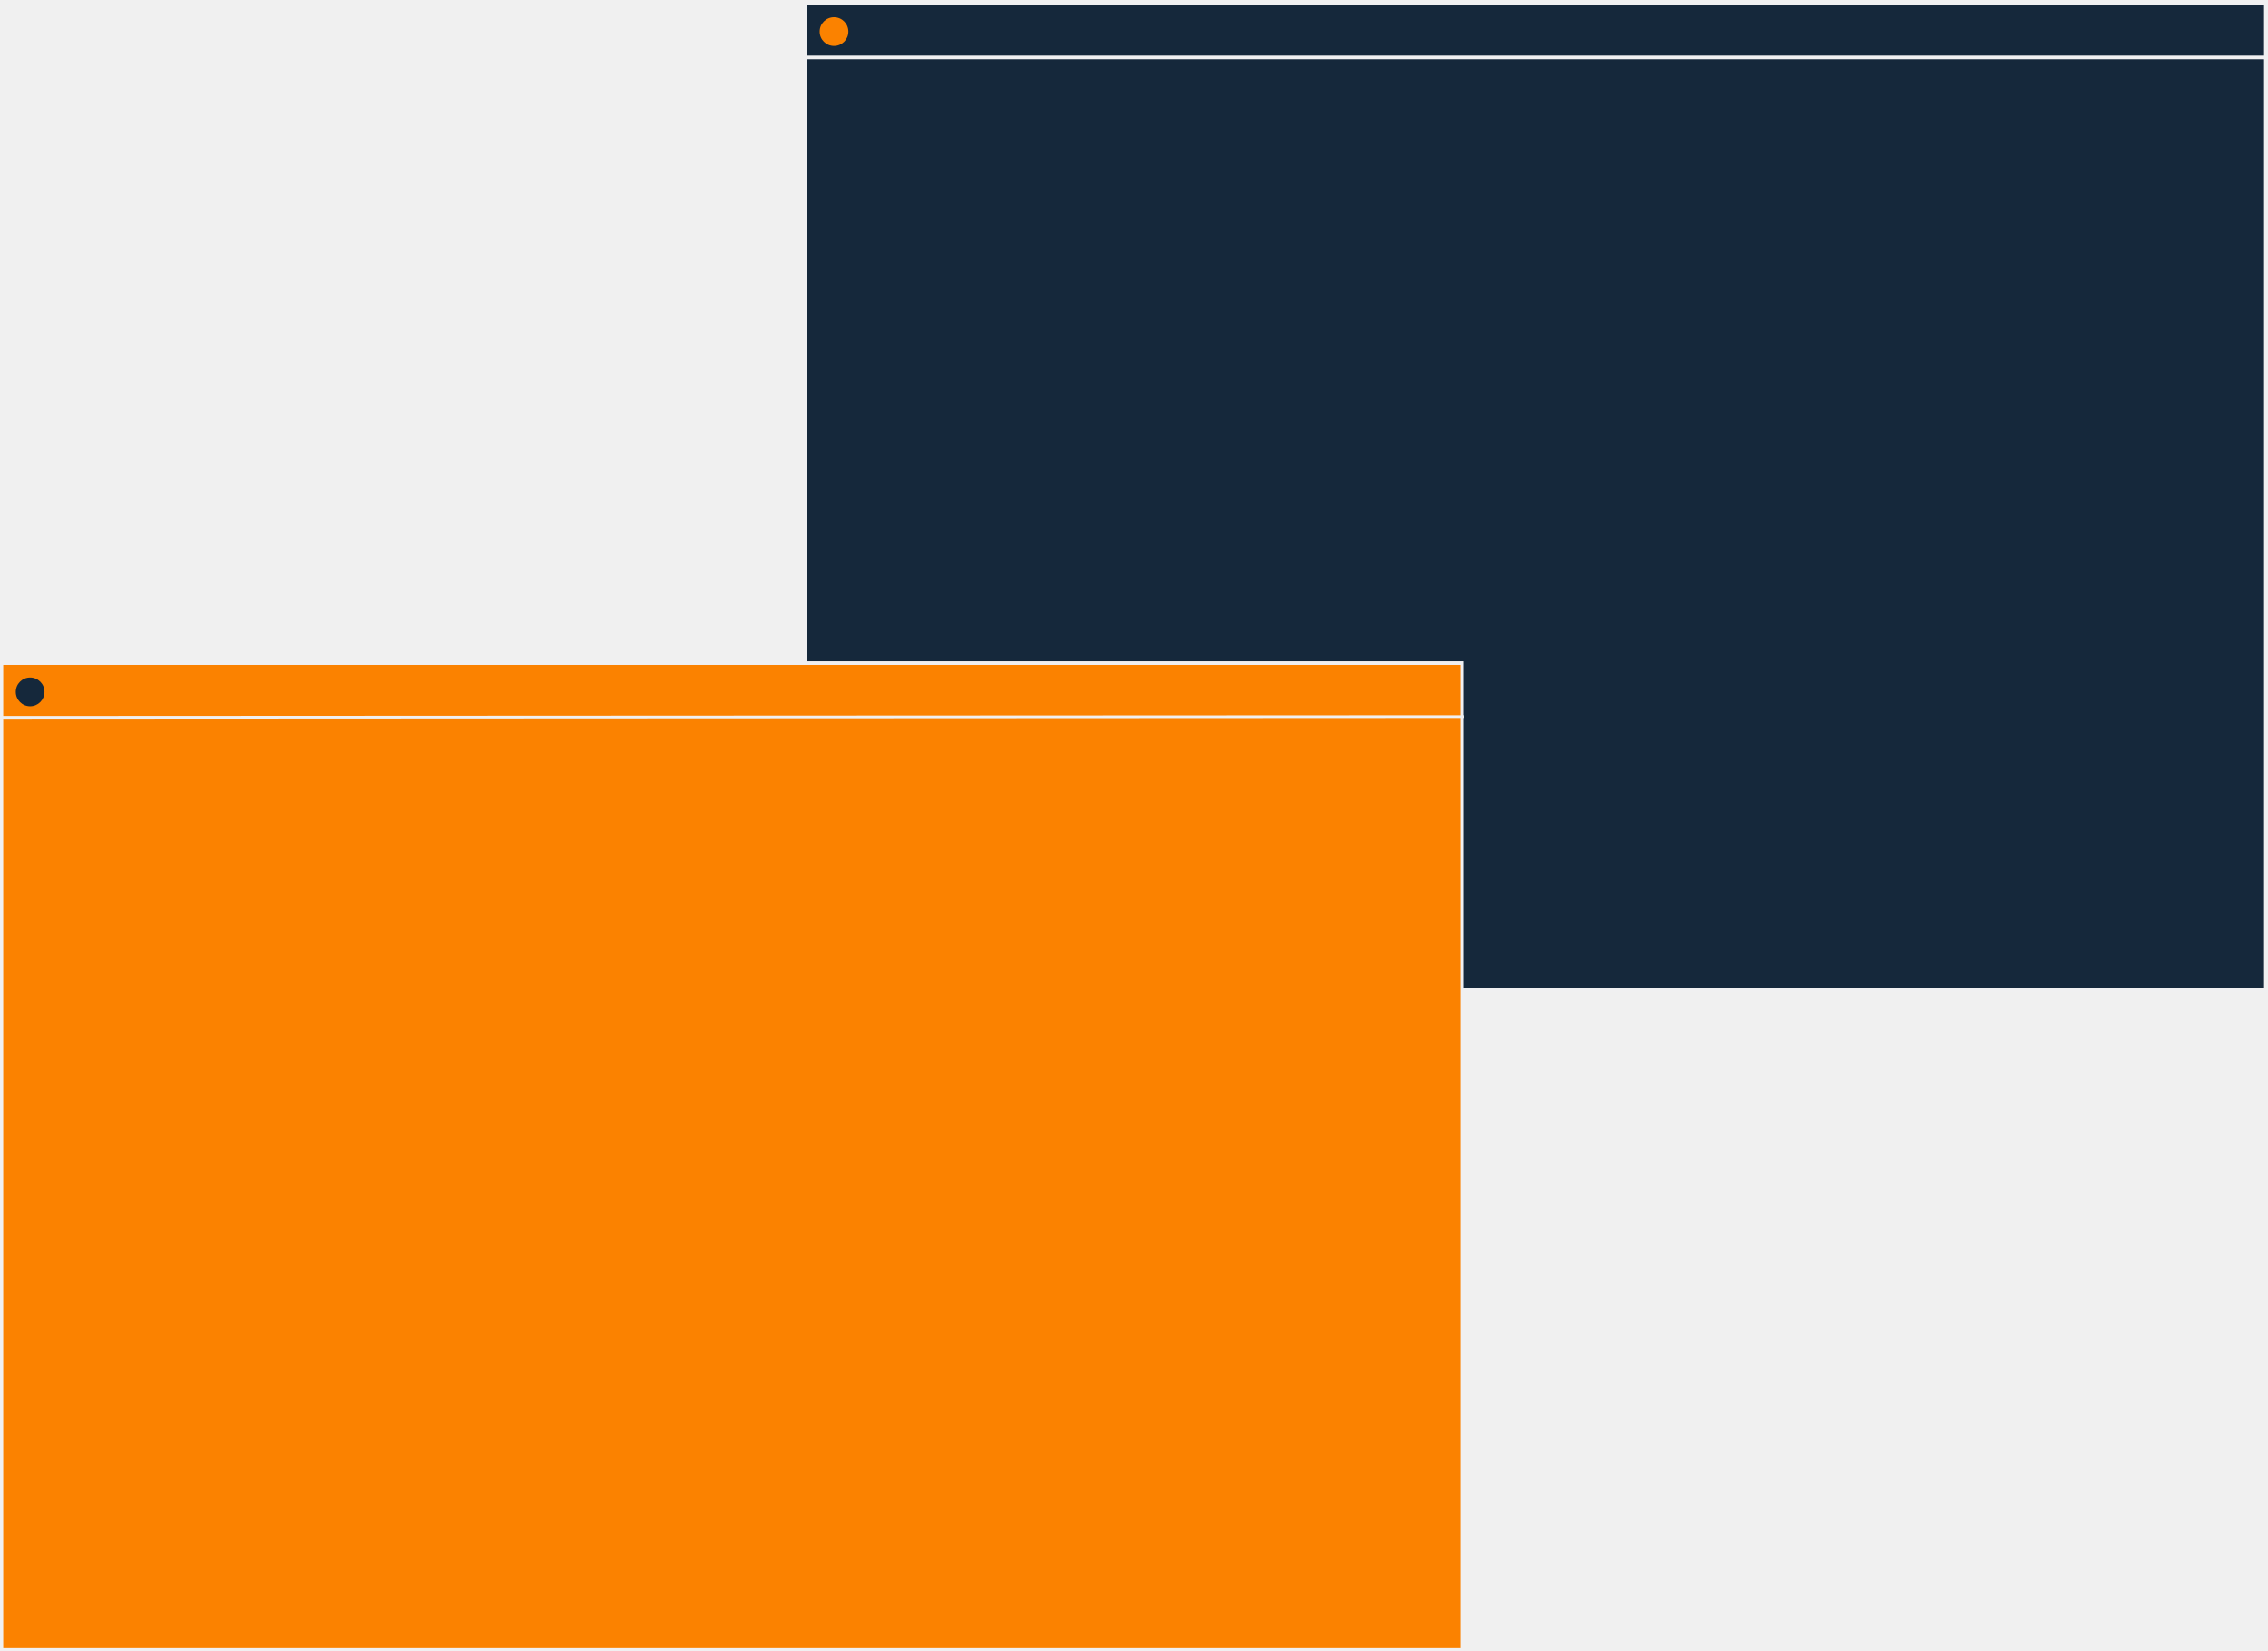
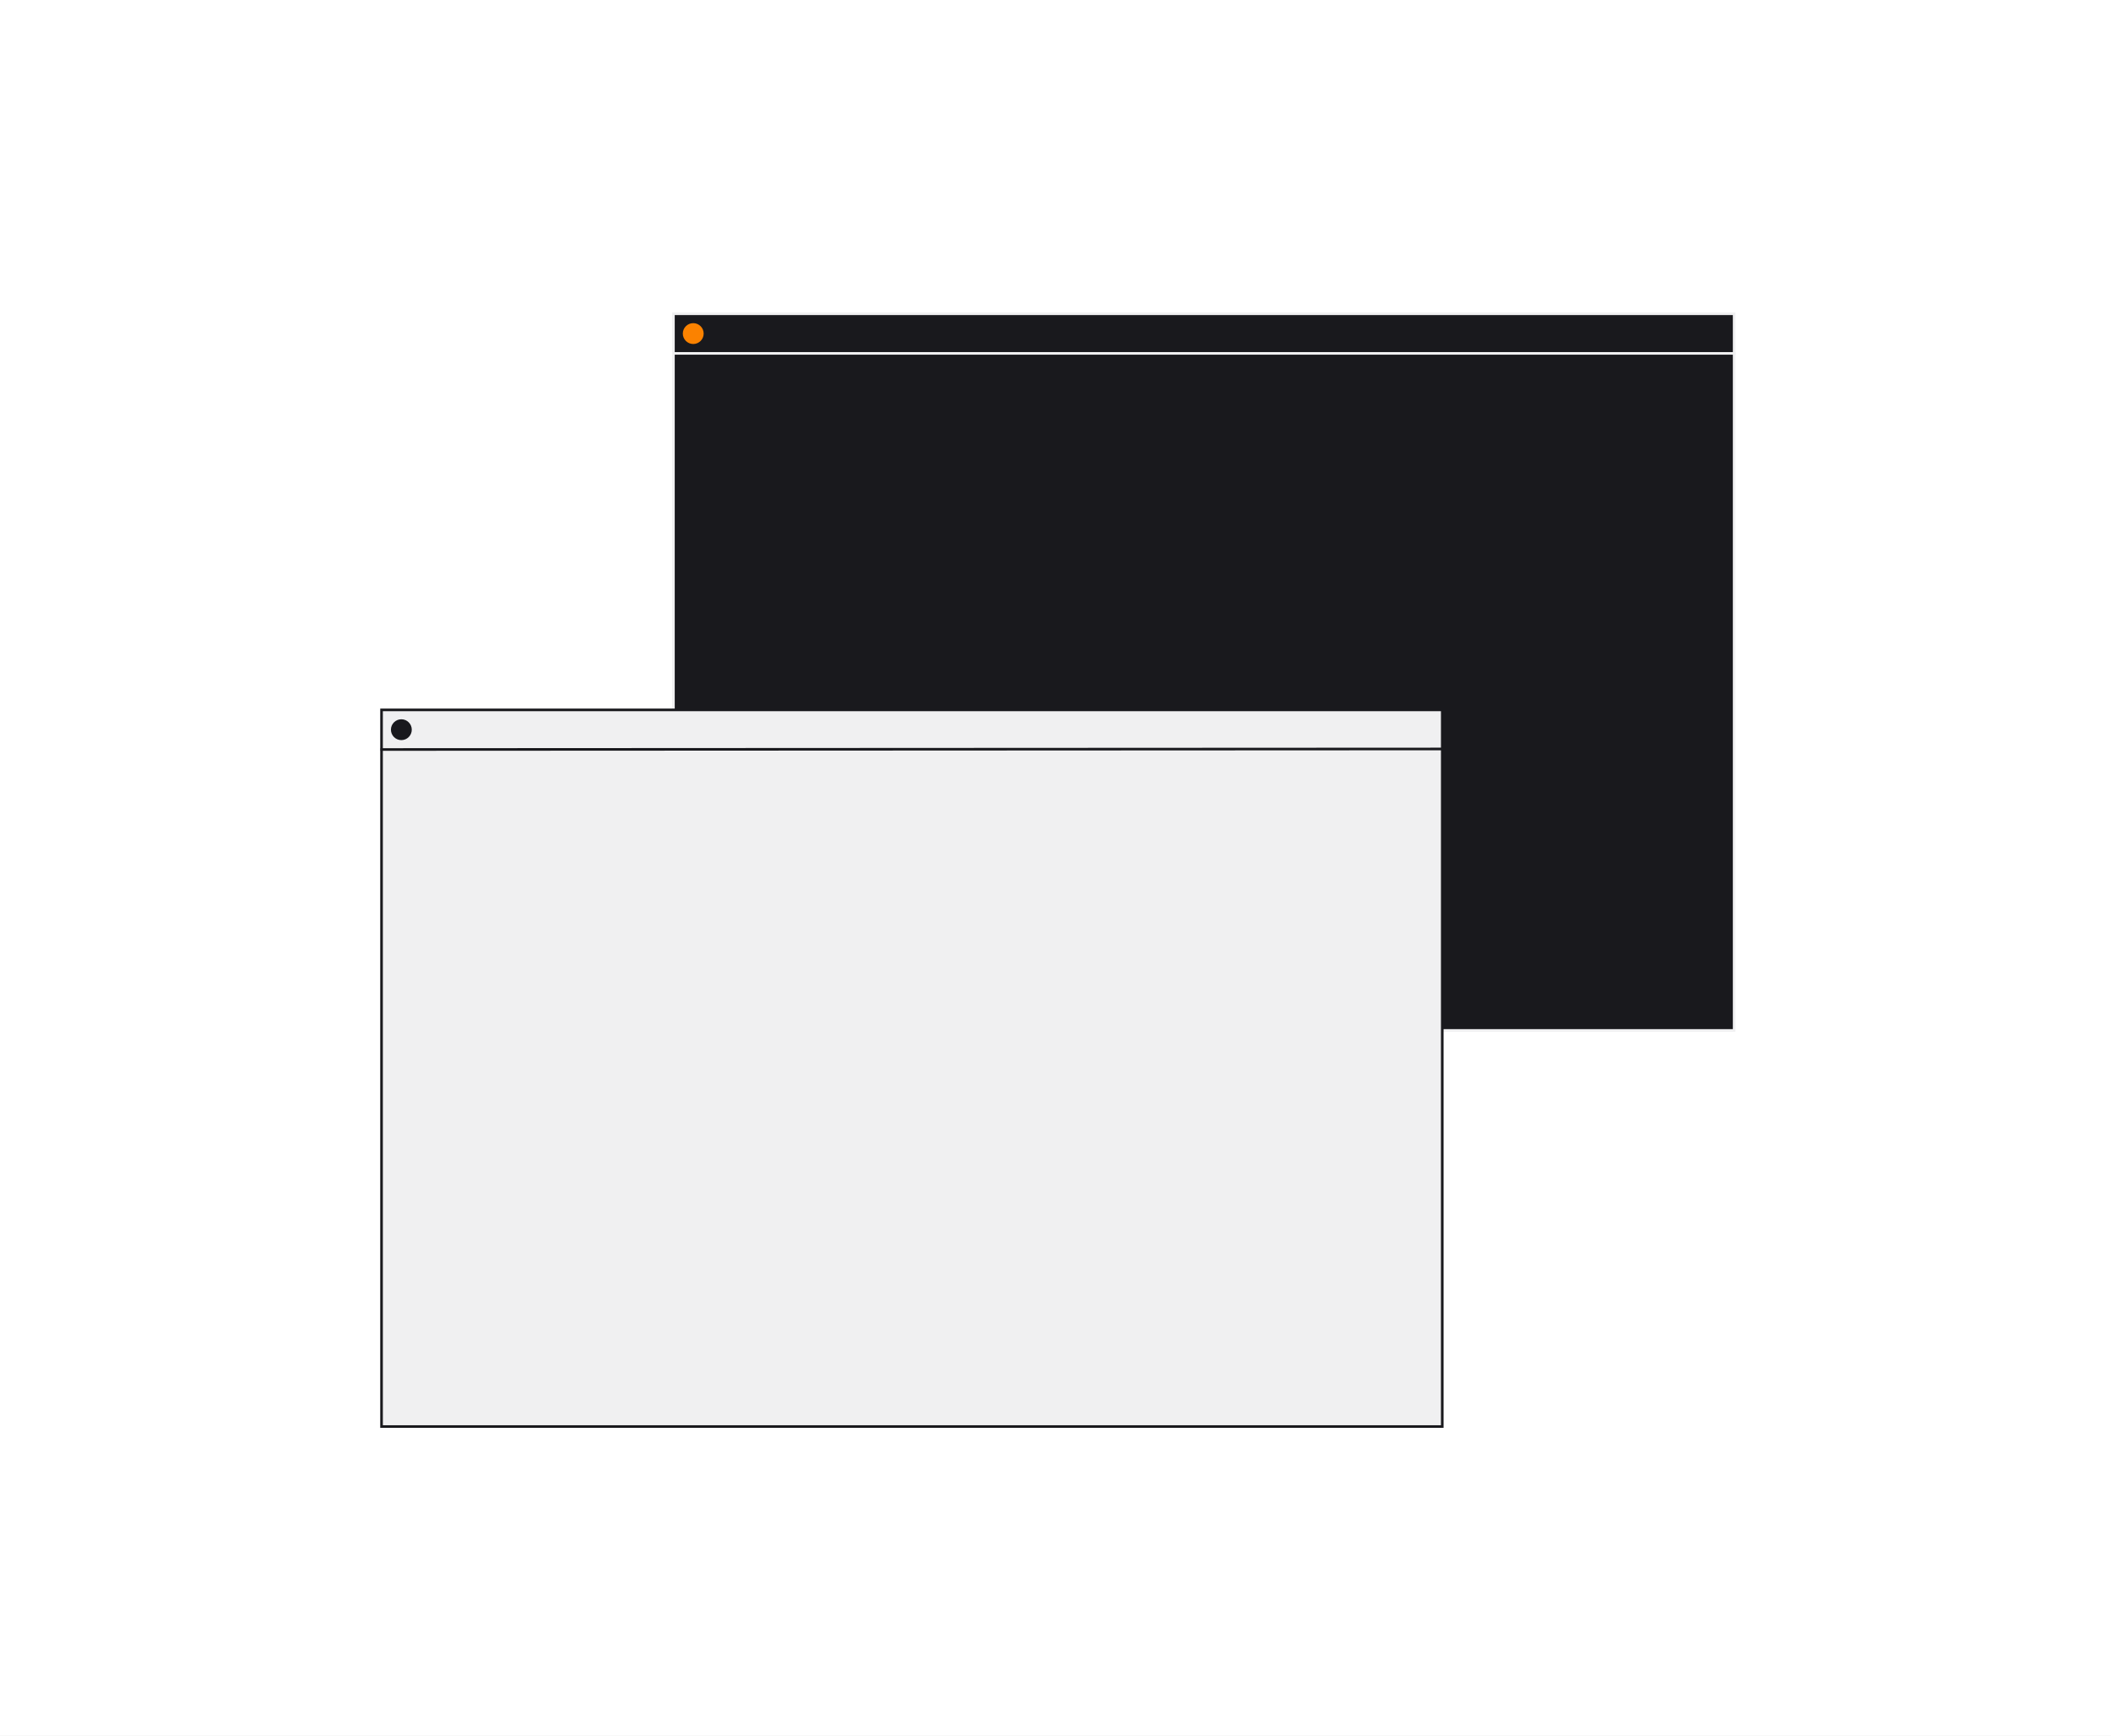
- <svg xmlns="http://www.w3.org/2000/svg" viewBox="0 0 316 230" fill="none">
+ <svg xmlns="http://www.w3.org/2000/svg" width="405" height="333" viewBox="0 0 405 333" fill="none">
  <style>
- @keyframes a0_o { 0% { opacity: 0; } 17% { opacity: 0; animation-timing-function: cubic-bezier(.4,0,1,1); } 20% { opacity: 1; } 92% { opacity: 1; animation-timing-function: cubic-bezier(0,0,.6,1); } 95% { opacity: 0; } 100% { opacity: 0; } }
- @keyframes a0_w { 0% { width: 24px; } 39% { width: 24px; } 42% { width: 11px; } 69% { width: 11px; } 72% { width: 24px; } 100% { width: 24px; } }
- @keyframes a1_o { 0% { opacity: 0; } 16% { opacity: 0; animation-timing-function: cubic-bezier(.4,0,1,1); } 19% { opacity: 1; } 91% { opacity: 1; animation-timing-function: cubic-bezier(0,0,.6,1); } 94% { opacity: 0; } 100% { opacity: 0; } }
- @keyframes a2_o { 0% { opacity: 0; } 15% { opacity: 0; animation-timing-function: cubic-bezier(.4,0,1,1); } 18% { opacity: 1; } 90% { opacity: 1; animation-timing-function: cubic-bezier(0,0,.6,1); } 93% { opacity: 0; } 100% { opacity: 0; } }
- @keyframes a3_o { 0% { opacity: 0; } 14% { opacity: 0; animation-timing-function: cubic-bezier(.4,0,1,1); } 17% { opacity: 1; } 89% { opacity: 1; animation-timing-function: cubic-bezier(0,0,.6,1); } 92% { opacity: 0; } 100% { opacity: 0; } }
- @keyframes a3_f { 0% { fill: #fb8200; } 30% { fill: #fb8200; } 33% { fill: #fff; } 60% { fill: #fff; } 63% { fill: #fb8200; } 100% { fill: #fb8200; } }
- @keyframes a4_o { 0% { opacity: 0; } 13% { opacity: 0; animation-timing-function: cubic-bezier(.4,0,1,1); } 16% { opacity: 1; } 88% { opacity: 1; animation-timing-function: cubic-bezier(0,0,.6,1); } 91% { opacity: 0; } 100% { opacity: 0; } }
- @keyframes a5_o { 0% { opacity: 0; } 12% { opacity: 0; animation-timing-function: cubic-bezier(.4,0,1,1); } 15% { opacity: 1; } 87% { opacity: 1; animation-timing-function: cubic-bezier(0,0,.6,1); } 90% { opacity: 0; } 100% { opacity: 0; } }
- @keyframes a6_o { 0% { opacity: 0; } 11% { opacity: 0; animation-timing-function: cubic-bezier(.4,0,1,1); } 14% { opacity: 1; } 86% { opacity: 1; animation-timing-function: cubic-bezier(0,0,.6,1); } 89% { opacity: 0; } 100% { opacity: 0; } }
- @keyframes a6_w { 0% { width: 4.2px; } 36% { width: 4.2px; animation-timing-function: cubic-bezier(.4,0,1,1); } 39% { width: 18.8px; } 66% { width: 18.8px; animation-timing-function: cubic-bezier(0,0,.6,1); } 69% { width: 4.2px; } 100% { width: 4.2px; } }
- @keyframes a7_o { 0% { opacity: 0; } 10% { opacity: 0; animation-timing-function: cubic-bezier(.4,0,1,1); } 13% { opacity: 1; } 85% { opacity: 1; animation-timing-function: cubic-bezier(0,0,.6,1); } 88% { opacity: 0; } 100% { opacity: 0; } }
- @keyframes a8_o { 0% { opacity: 0; } 9% { opacity: 0; animation-timing-function: cubic-bezier(.4,0,1,1); } 12% { opacity: 1; } 84% { opacity: 1; animation-timing-function: cubic-bezier(0,0,.6,1); } 87% { opacity: 0; } 100% { opacity: 0; } }
- @keyframes a8_w { 0% { width: 7.7px; } 33% { width: 7.7px; animation-timing-function: cubic-bezier(.4,0,1,1); } 36% { width: 23px; } 63% { width: 23px; animation-timing-function: cubic-bezier(0,0,.6,1); } 66% { width: 7.7px; } 100% { width: 7.7px; } }
- @keyframes a9_o { 0% { opacity: 0; } 8% { opacity: 0; animation-timing-function: cubic-bezier(.4,0,1,1); } 11% { opacity: 1; } 83% { opacity: 1; animation-timing-function: cubic-bezier(0,0,.6,1); } 86% { opacity: 0; } 100% { opacity: 0; } }
- @keyframes a10_t { 0% { transform: scale(1,1) translate(253px,130px); } 30% { transform: scale(1,1) translate(253px,130px); } 33% { transform: scale(1,1) translate(253px,130px); } 60% { transform: scale(1,1) translate(253px,130px); } 63% { transform: scale(1,1) translate(253px,130px); } 100% { transform: scale(1,1) translate(253px,130px); } }
- @keyframes a10_o { 0% { opacity: 0; } 7% { opacity: 0; animation-timing-function: cubic-bezier(.4,0,1,1); } 10% { opacity: 1; } 82% { opacity: 1; animation-timing-function: cubic-bezier(0,0,.6,1); } 85% { opacity: 0; } 100% { opacity: 0; } }
- @keyframes a10_f { 0% { fill: #f0f0f1; } 30% { fill: #f0f0f1; } 33% { fill: #fb8200; } 60% { fill: #fb8200; } 63% { fill: #f0f0f1; } 100% { fill: #f0f0f1; } }
- @keyframes a10_w { 0% { width: 38px; } 30% { width: 38px; } 33% { width: 11.8px; } 60% { width: 11.8px; } 63% { width: 38px; } 100% { width: 38px; } }
- @keyframes a11_o { 0% { opacity: 0; } 6% { opacity: 0; animation-timing-function: cubic-bezier(.4,0,1,1); } 9% { opacity: 1; } 81% { opacity: 1; animation-timing-function: cubic-bezier(0,0,.6,1); } 84% { opacity: 0; } 100% { opacity: 0; } }
- @keyframes a12_o { 0% { opacity: 0; } 5% { opacity: 0; animation-timing-function: cubic-bezier(.4,0,1,1); } 8% { opacity: 1; } 80% { opacity: 1; animation-timing-function: cubic-bezier(0,0,.6,1); } 83% { opacity: 0; } 100% { opacity: 0; } }
- @keyframes a13_s { 0% { stroke: #f0f0f1; } 100% { stroke: #f0f0f1; } }
- @keyframes a13_f { 0% { fill: #fb8200; } 100% { fill: #fb8200; } }
- @keyframes a14_s { 0% { stroke: #f0f0f1; } 100% { stroke: #f0f0f1; } }
- @keyframes a15_o { 0% { opacity: 0; } 34% { opacity: 0; animation-timing-function: cubic-bezier(.4,0,1,1); } 37% { opacity: 1; } 60% { opacity: 1; animation-timing-function: cubic-bezier(0,0,.6,1); } 63% { opacity: 0; } 100% { opacity: 0; } }
- @keyframes a16_o { 0% { opacity: 0; } 10% { opacity: 0; animation-timing-function: cubic-bezier(.4,0,1,1); } 13% { opacity: 1; } 83% { opacity: 1; animation-timing-function: cubic-bezier(0,0,.6,1); } 86% { opacity: 0; } 100% { opacity: 0; } }
- @keyframes a17_o { 0% { opacity: 0; } 13% { opacity: 0; animation-timing-function: cubic-bezier(.4,0,1,1); } 16% { opacity: 1; } 86% { opacity: 1; animation-timing-function: cubic-bezier(0,0,.6,1); } 89% { opacity: 0; } 100% { opacity: 0; } }
- @keyframes a18_o { 0% { opacity: 0; } 16% { opacity: 0; animation-timing-function: cubic-bezier(.4,0,1,1); } 19% { opacity: 1; } 89% { opacity: 1; animation-timing-function: cubic-bezier(0,0,.6,1); } 92% { opacity: 0; } 100% { opacity: 0; } }
- @keyframes a19_o { 0% { opacity: 0; } 7% { opacity: 0; animation-timing-function: cubic-bezier(.4,0,1,1); } 10% { opacity: 1; } 30% { opacity: 1; animation-timing-function: cubic-bezier(0,0,.6,1); } 33% { opacity: 0; } 64% { opacity: 0; animation-timing-function: cubic-bezier(.4,0,1,1); } 67% { opacity: 1; } 80% { opacity: 1; animation-timing-function: cubic-bezier(0,0,.6,1); } 83% { opacity: 0; } 100% { opacity: 0; } }
- @keyframes a20_o { 0% { opacity: 0; } 31% { opacity: 0; animation-timing-function: cubic-bezier(.4,0,1,1); } 34% { opacity: 1; } 65% { opacity: 1; animation-timing-function: cubic-bezier(0,0,.6,1); } 68% { opacity: 0; } 100% { opacity: 0; } }
-     </style>
-   <g transform="translate(-112,-106.8)">
+ @keyframes a0_o { 0% { opacity: 1; } 97.5% { opacity: 1; } 100% { opacity: 0; } }
+ @keyframes a1_t { 0% { transform: translate(-149px,-78px); } 17.5% { transform: translate(-149px,-78px); animation-timing-function: cubic-bezier(.4,0,1,1); } 20% { transform: translate(-139px,-78px); } 100% { transform: translate(-139px,-78px); } }
+ @keyframes a1_o { 0% { opacity: 0; } 17.5% { opacity: 0; animation-timing-function: cubic-bezier(.4,0,1,1); } 18.75% { opacity: 1; } 100% { opacity: 1; } }
+ @keyframes a2_t { 0% { transform: translate(-149px,-78px); } 16.25% { transform: translate(-149px,-78px); animation-timing-function: cubic-bezier(.4,0,1,1); } 18.75% { transform: translate(-139px,-78px); } 100% { transform: translate(-139px,-78px); } }
+ @keyframes a2_o { 0% { opacity: 0; } 16.25% { opacity: 0; animation-timing-function: cubic-bezier(.4,0,1,1); } 17.5% { opacity: 1; } 100% { opacity: 1; } }
+ @keyframes a3_f { 0% { fill: #f0f0f1; } 50% { fill: #f0f0f1; } 52.5% { fill: #fb8200; } 100% { fill: #fb8200; } }
+ @keyframes a3_w { 0% { width: 16px; } 40% { width: 16px; animation-timing-function: cubic-bezier(.4,0,1,1); } 45% { width: 30px; } 75% { width: 30px; animation-timing-function: cubic-bezier(0,0,.6,1); } 80% { width: 16px; } 100% { width: 16px; } }
+ @keyframes a4_t { 0% { transform: translate(-149px,-78px); } 15% { transform: translate(-149px,-78px); animation-timing-function: cubic-bezier(.4,0,1,1); } 17.5% { transform: translate(-139px,-78px); } 100% { transform: translate(-139px,-78px); } }
+ @keyframes a4_o { 0% { opacity: 0; } 15% { opacity: 0; animation-timing-function: cubic-bezier(.4,0,1,1); } 16.25% { opacity: 1; } 100% { opacity: 1; } }
+ @keyframes a5_t { 0% { transform: translate(-149px,-78px); } 13.75% { transform: translate(-149px,-78px); animation-timing-function: cubic-bezier(.4,0,1,1); } 16.25% { transform: translate(-139px,-78px); } 100% { transform: translate(-139px,-78px); } }
+ @keyframes a5_o { 0% { opacity: 0; } 13.75% { opacity: 0; animation-timing-function: cubic-bezier(.4,0,1,1); } 15% { opacity: 1; } 100% { opacity: 1; } }
+ @keyframes a6_t { 0% { transform: translate(-149px,-78px); } 12.5% { transform: translate(-149px,-78px); animation-timing-function: cubic-bezier(.4,0,1,1); } 15% { transform: translate(-139px,-78px); } 100% { transform: translate(-139px,-78px); } }
+ @keyframes a6_o { 0% { opacity: 0; } 12.5% { opacity: 0; animation-timing-function: cubic-bezier(.4,0,1,1); } 13.75% { opacity: 1; } 100% { opacity: 1; } }
+ @keyframes a7_t { 0% { transform: translate(-149px,-78px); } 11.25% { transform: translate(-149px,-78px); animation-timing-function: cubic-bezier(.4,0,1,1); } 13.75% { transform: translate(-139px,-78px); } 100% { transform: translate(-139px,-78px); } }
+ @keyframes a7_o { 0% { opacity: 0; } 11.25% { opacity: 0; animation-timing-function: cubic-bezier(.4,0,1,1); } 12.5% { opacity: 1; } 100% { opacity: 1; } }
+ @keyframes a8_w { 0% { width: 16px; } 37.5% { width: 16px; animation-timing-function: cubic-bezier(.4,0,1,1); } 42.5% { width: 30px; } 75% { width: 30px; animation-timing-function: cubic-bezier(0,0,.6,1); } 80% { width: 16px; } 100% { width: 16px; } }
+ @keyframes a9_t { 0% { transform: translate(-149px,-78px); } 10% { transform: translate(-149px,-78px); animation-timing-function: cubic-bezier(.4,0,1,1); } 12.5% { transform: translate(-139px,-78px); } 100% { transform: translate(-139px,-78px); } }
+ @keyframes a9_o { 0% { opacity: 0; } 10% { opacity: 0; animation-timing-function: cubic-bezier(.4,0,1,1); } 11.25% { opacity: 1; } 100% { opacity: 1; } }
+ @keyframes a10_t { 0% { transform: translate(-149px,-78px); } 8.75% { transform: translate(-149px,-78px); animation-timing-function: cubic-bezier(.4,0,1,1); } 11.25% { transform: translate(-139px,-78px); } 100% { transform: translate(-139px,-78px); } }
+ @keyframes a10_o { 0% { opacity: 0; } 8.75% { opacity: 0; animation-timing-function: cubic-bezier(.4,0,1,1); } 10% { opacity: 1; } 100% { opacity: 1; } }
+ @keyframes a11_t { 0% { transform: translate(-149px,-78px); } 7.5% { transform: translate(-149px,-78px); animation-timing-function: cubic-bezier(.4,0,1,1); } 10% { transform: translate(-139px,-78px); } 100% { transform: translate(-139px,-78px); } }
+ @keyframes a11_o { 0% { opacity: 0; } 7.5% { opacity: 0; animation-timing-function: cubic-bezier(.4,0,1,1); } 8.75% { opacity: 1; } 100% { opacity: 1; } }
+ @keyframes a12_w { 0% { width: 38px; } 77.5% { width: 38px; } 82.5% { width: 48px; } 100% { width: 48px; } }
+ @keyframes a13_t { 0% { transform: translate(-149px,-78px); } 6.25% { transform: translate(-149px,-78px); animation-timing-function: cubic-bezier(.4,0,1,1); } 8.75% { transform: translate(-139px,-78px); } 100% { transform: translate(-139px,-78px); } }
+ @keyframes a13_o { 0% { opacity: 0; } 6.25% { opacity: 0; animation-timing-function: cubic-bezier(.4,0,1,1); } 7.5% { opacity: 1; } 100% { opacity: 1; } }
+ @keyframes a14_s { 0% { stroke: #19191d; } 43.75% { stroke: #19191d; } 46.25% { stroke: #f0f0f1; } 75% { stroke: #f0f0f1; } 77.5% { stroke: #19191d; } 100% { stroke: #19191d; } }
+ @keyframes a14_f { 0% { fill: #f0f0f1; } 43.75% { fill: #f0f0f1; } 46.25% { fill: #fb8200; } 75% { fill: #fb8200; } 77.5% { fill: #f0f0f1; } 100% { fill: #f0f0f1; } }
+ @keyframes a15_s { 0% { stroke: #19191d; } 43.75% { stroke: #19191d; } 46.25% { stroke: #f0f0f1; } 75% { stroke: #f0f0f1; } 77.5% { stroke: #19191d; } 100% { stroke: #19191d; } }
+ @keyframes a16_t { 0% { transform: translate(-10px,0px); } 12.5% { transform: translate(-10px,0px); } 15% { transform: translate(0px,0px); } 100% { transform: translate(0px,0px); } }
+ @keyframes a16_o { 0% { opacity: 0; } 13.75% { opacity: 0; } 15% { opacity: 1; } 97.5% { opacity: 1; } 100% { opacity: 0; } }
+ @keyframes a17_t { 0% { transform: translate(0px,-10px); } 43.75% { transform: translate(0px,-10px); } 46.25% { transform: translate(0px,0px); } 100% { transform: translate(0px,0px); } }
+ @keyframes a17_o { 0% { opacity: 0; } 43.75% { opacity: 0; } 45% { opacity: 1; } 100% { opacity: 1; } }
+ </style>
+   <rect width="405" height="333" fill="#fff" />
+   <rect x="129.2" y="60.2" width="203.5" height="137.5" fill="#19191d" stroke="#f0f0f1" stroke-width=".5" />
+   <g transform="translate(139,78)" style="animation: 8s linear infinite both a0_o;">
+     <g opacity="0" transform="translate(-149,-78)" style="animation: 8s linear infinite both a1_t, 8s linear infinite both a1_o;">
+       <rect x="139" y="127" width="12" height=".5" fill="#f0f0f1" />
+       <rect x="155" y="127" width="19" height=".5" fill="#f0f0f1" />
+     </g>
+     <g opacity="0" transform="translate(-149,-78)" style="animation: 8s linear infinite both a2_t, 8s linear infinite both a2_o;">
+       <rect x="150" y="122" width="14" height=".5" fill="#f0f0f1" />
+       <rect width="16" height=".5" fill="#f0f0f1" transform="translate(168,122)" style="animation: 8s linear infinite both a3_f, 8s linear infinite both a3_w;" />
+     </g>
+     <g opacity="0" transform="translate(-149,-78)" style="animation: 8s linear infinite both a4_t, 8s linear infinite both a4_o;">
+       <rect x="150" y="116.5" width="24" height=".5" fill="#f0f0f1" />
+       <rect x="178" y="116.5" width="8" height=".5" fill="#f0f0f1" />
+     </g>
+     <g opacity="0" transform="translate(-149,-78)" style="animation: 8s linear infinite both a5_t, 8s linear infinite both a5_o;">
+       <rect x="146" y="111" width="24" height=".5" fill="#f0f0f1" />
+       <rect x="174" y="111" width="16" height=".5" fill="#f0f0f1" />
+     </g>
+     <g opacity="0" transform="translate(-149,-78)" style="animation: 8s linear infinite both a6_t, 8s linear infinite both a6_o;">
+       <rect x="150" y="105.5" width="14" height=".5" fill="#f0f0f1" />
+       <rect x="168" y="105.5" width="8" height=".5" fill="#f0f0f1" />
+       <rect x="180" y="105.5" width="7" height=".5" fill="#fb8200" />
+     </g>
+     <g opacity="0" transform="translate(-149,-78)" style="animation: 8s linear infinite both a7_t, 8s linear infinite both a7_o;">
+       <rect x="150" y="100" width="24" height=".5" fill="#fb8200" />
+       <rect width="16" height=".5" fill="#fb8200" transform="translate(178,100)" style="animation: 8s linear infinite both a8_w;" />
+     </g>
+     <g opacity="0" transform="translate(-149,-78)" style="animation: 8s linear infinite both a9_t, 8s linear infinite both a9_o;">
+       <rect x="162" y="94.5" width="16" height=".5" fill="#f0f0f1" />
+       <rect x="182" y="94.5" width="4.2" height=".5" fill="#f0f0f1" />
+       <rect x="146" y="94.5" width="12" height=".5" fill="#f0f0f1" />
+     </g>
+     <g opacity="0" transform="translate(-149,-78)" style="animation: 8s linear infinite both a10_t, 8s linear infinite both a10_o;">
+       <rect x="150" y="89" width="7.7" height=".5" fill="#f0f0f1" />
+       <rect x="162" y="89" width="11.7" height=".5" fill="#f0f0f1" />
+     </g>
+     <g opacity="0" transform="translate(-149,-78)" style="animation: 8s linear infinite both a11_t, 8s linear infinite both a11_o;">
+       <rect x="146" y="83.5" width="8" height=".5" fill="#f0f0f1" />
+       <rect width="38" height=".5" fill="#f0f0f1" transform="translate(158,83.5)" style="animation: 8s linear infinite both a12_w;" />
+     </g>
+     <g opacity="0" transform="translate(-149,-78)" style="animation: 8s linear infinite both a13_t, 8s linear infinite both a13_o;">
+       <rect x="139" y="78" width="12" height=".5" fill="#f0f0f1" />
+       <rect x="155" y="78" width="19" height=".5" fill="#f0f0f1" />
+     </g>
+   </g>
+   <g>
+     <path stroke="#f0f0f1" stroke-width=".5" d="M129 67.8h204" />
+     <rect x="131" y="62" width="4" height="4" rx="2" fill="#fb8200" />
+   </g>
+   <rect width="203.5" height="137.5" fill="#f0f0f1" stroke="#19191d" stroke-width=".5" transform="translate(73.2,136.2)" style="animation: 8s linear infinite both a14_s, 8s linear infinite both a14_f;" />
+   <rect x="75" y="138" width="4" height="4" rx="2" fill="#19191d" />
+   <path stroke="#19191d" stroke-width=".5" d="M73 143.8l204-0.1" style="animation: 8s linear infinite both a15_s;" />
+   <g opacity="0" transform="translate(-10,0)" style="animation: 8s linear infinite both a16_t, 8s linear infinite both a16_o;">
    <g>
-       <rect x="224.2" y="107.2" width="203.5" height="137.5" fill="#15283b" stroke="#f0f0f1" stroke-width=".5" />
-       <rect width="24" height=".5" fill="#f0f0f1" opacity="0" transform="translate(234,160)" style="animation: 10s linear infinite both a0_o, 10s linear infinite both a0_w;" />
-       <rect width="14" height=".5" fill="#f0f0f1" opacity="0" transform="translate(241,154)" style="animation: 10s linear infinite both a1_o;" />
-       <rect width="8" height=".5" fill="#f0f0f1" opacity="0" transform="translate(259,154)" style="animation: 10s linear infinite both a2_o;" />
-       <rect width="7" height=".5" fill="#fb8200" opacity="0" transform="translate(271,154)" style="animation: 10s linear infinite both a3_o, 10s linear infinite both a3_f;" />
-       <rect width="24" height=".5" fill="#f0f0f1" opacity="0" transform="translate(245,148)" style="animation: 10s linear infinite both a4_o;" />
-       <rect width="16" height=".5" fill="#f0f0f1" opacity="0" transform="translate(257,142)" style="animation: 10s linear infinite both a5_o;" />
-       <rect width="4.2" height=".5" fill="#f0f0f1" opacity="0" transform="translate(277,142)" style="animation: 10s linear infinite both a6_o, 10s linear infinite both a6_w;" />
-       <rect width="12" height=".5" fill="#f0f0f1" opacity="0" transform="translate(241,142)" style="animation: 10s linear infinite both a7_o;" />
-       <rect width="7.7" height=".5" fill="#f0f0f1" opacity="0" transform="translate(248,136)" style="animation: 10s linear infinite both a8_o, 10s linear infinite both a8_w;" />
-       <rect width="8" height=".5" fill="#f0f0f1" opacity="0" transform="translate(241,130)" style="animation: 10s linear infinite both a9_o;" />
-       <rect width="38" height=".5" fill="#f0f0f1" opacity="0" transform="translate(0,0) translate(253,130)" style="animation: 10s linear infinite both a10_t, 10s linear infinite both a10_o, 10s linear infinite both a10_f, 10s linear infinite both a10_w;" />
-       <rect width="19" height=".5" fill="#f0f0f1" opacity="0" transform="translate(250,125)" style="animation: 10s linear infinite both a11_o;" />
-       <rect width="12" height=".5" fill="#f0f0f1" opacity="0" transform="translate(234,125)" style="animation: 10s linear infinite both a12_o;" />
-       <rect x="226.2" y="109.2" width="4" height="4" fill="#fb8200" rx="4" />
-       <path stroke="#f0f0f1" stroke-width=".5" d="M224 114.8h204" />
+       <rect x="145" y="194" width="60" height="8" fill="#fff" />
+       <rect x="145" y="206" width="60" height="8" fill="#fff" />
+       <rect x="145" y="244" width="60" height="8" fill="#19191d" />
    </g>
-     <g>
-       <rect width="203.5" height="137.5" fill="#fb8200" stroke="#f0f0f1" stroke-width=".5" transform="translate(112.2,199.2)" style="animation: 10s linear infinite both a13_s, 10s linear infinite both a13_f;" />
-       <rect x="114.2" y="201.2" width="4" height="4" fill="#15283b" rx="4" />
-       <path stroke="#f0f0f1" stroke-width=".5" d="M112 206.8l204-0.1" style="animation: 10s linear infinite both a14_s;" />
-       <g opacity="0" style="animation: 10s linear infinite both a15_o;">
-         <rect x="184.2" y="294.2" width="3.5" height="3.5" fill="#fff" stroke="#15283b" stroke-width=".5" />
-         <path stroke="#15283b" stroke-width=".5" d="M191 296h20" />
-         <path stroke="#15283b" stroke-width=".5" d="M213 296h7" />
-         <rect x="184" y="281" width="60" height="8" fill="#fff" />
-       </g>
-       <rect width="60" height="8" fill="#fff" opacity="0" transform="translate(184,257)" style="animation: 10s linear infinite both a16_o;" />
-       <rect width="60" height="8" fill="#fff" opacity="0" transform="translate(184,269)" style="animation: 10s linear infinite both a17_o;" />
-       <rect width="60" height="8" fill="#15283b" opacity="0" transform="translate(184,307)" style="animation: 10s linear infinite both a18_o;" />
-       <rect width="10" height="10" fill="#15283b" opacity="0" transform="translate(209,227)" style="animation: 10s linear infinite both a19_o;" />
-       <ellipse rx="5" ry="5" fill="#15283b" opacity="0" transform="translate(214,232)" style="animation: 10s linear infinite both a20_o;" />
+     <rect x="170" y="164" width="10" height="10" fill="#19191d" />
+     <g opacity="0" transform="translate(0,-10)" style="animation: 8s linear infinite both a17_t, 8s linear infinite both a17_o;">
+       <rect x="145" y="218" width="60" height="8" fill="#fff" />
+       <rect x="145.2" y="233.2" width="3.5" height="3.5" fill="#fff" stroke="#15283b" stroke-width=".5" />
+       <path stroke="#15283b" stroke-width=".5" d="M152 235h20" />
+       <path stroke="#15283b" stroke-width=".5" d="M174 235h7" />
    </g>
  </g>
</svg>
